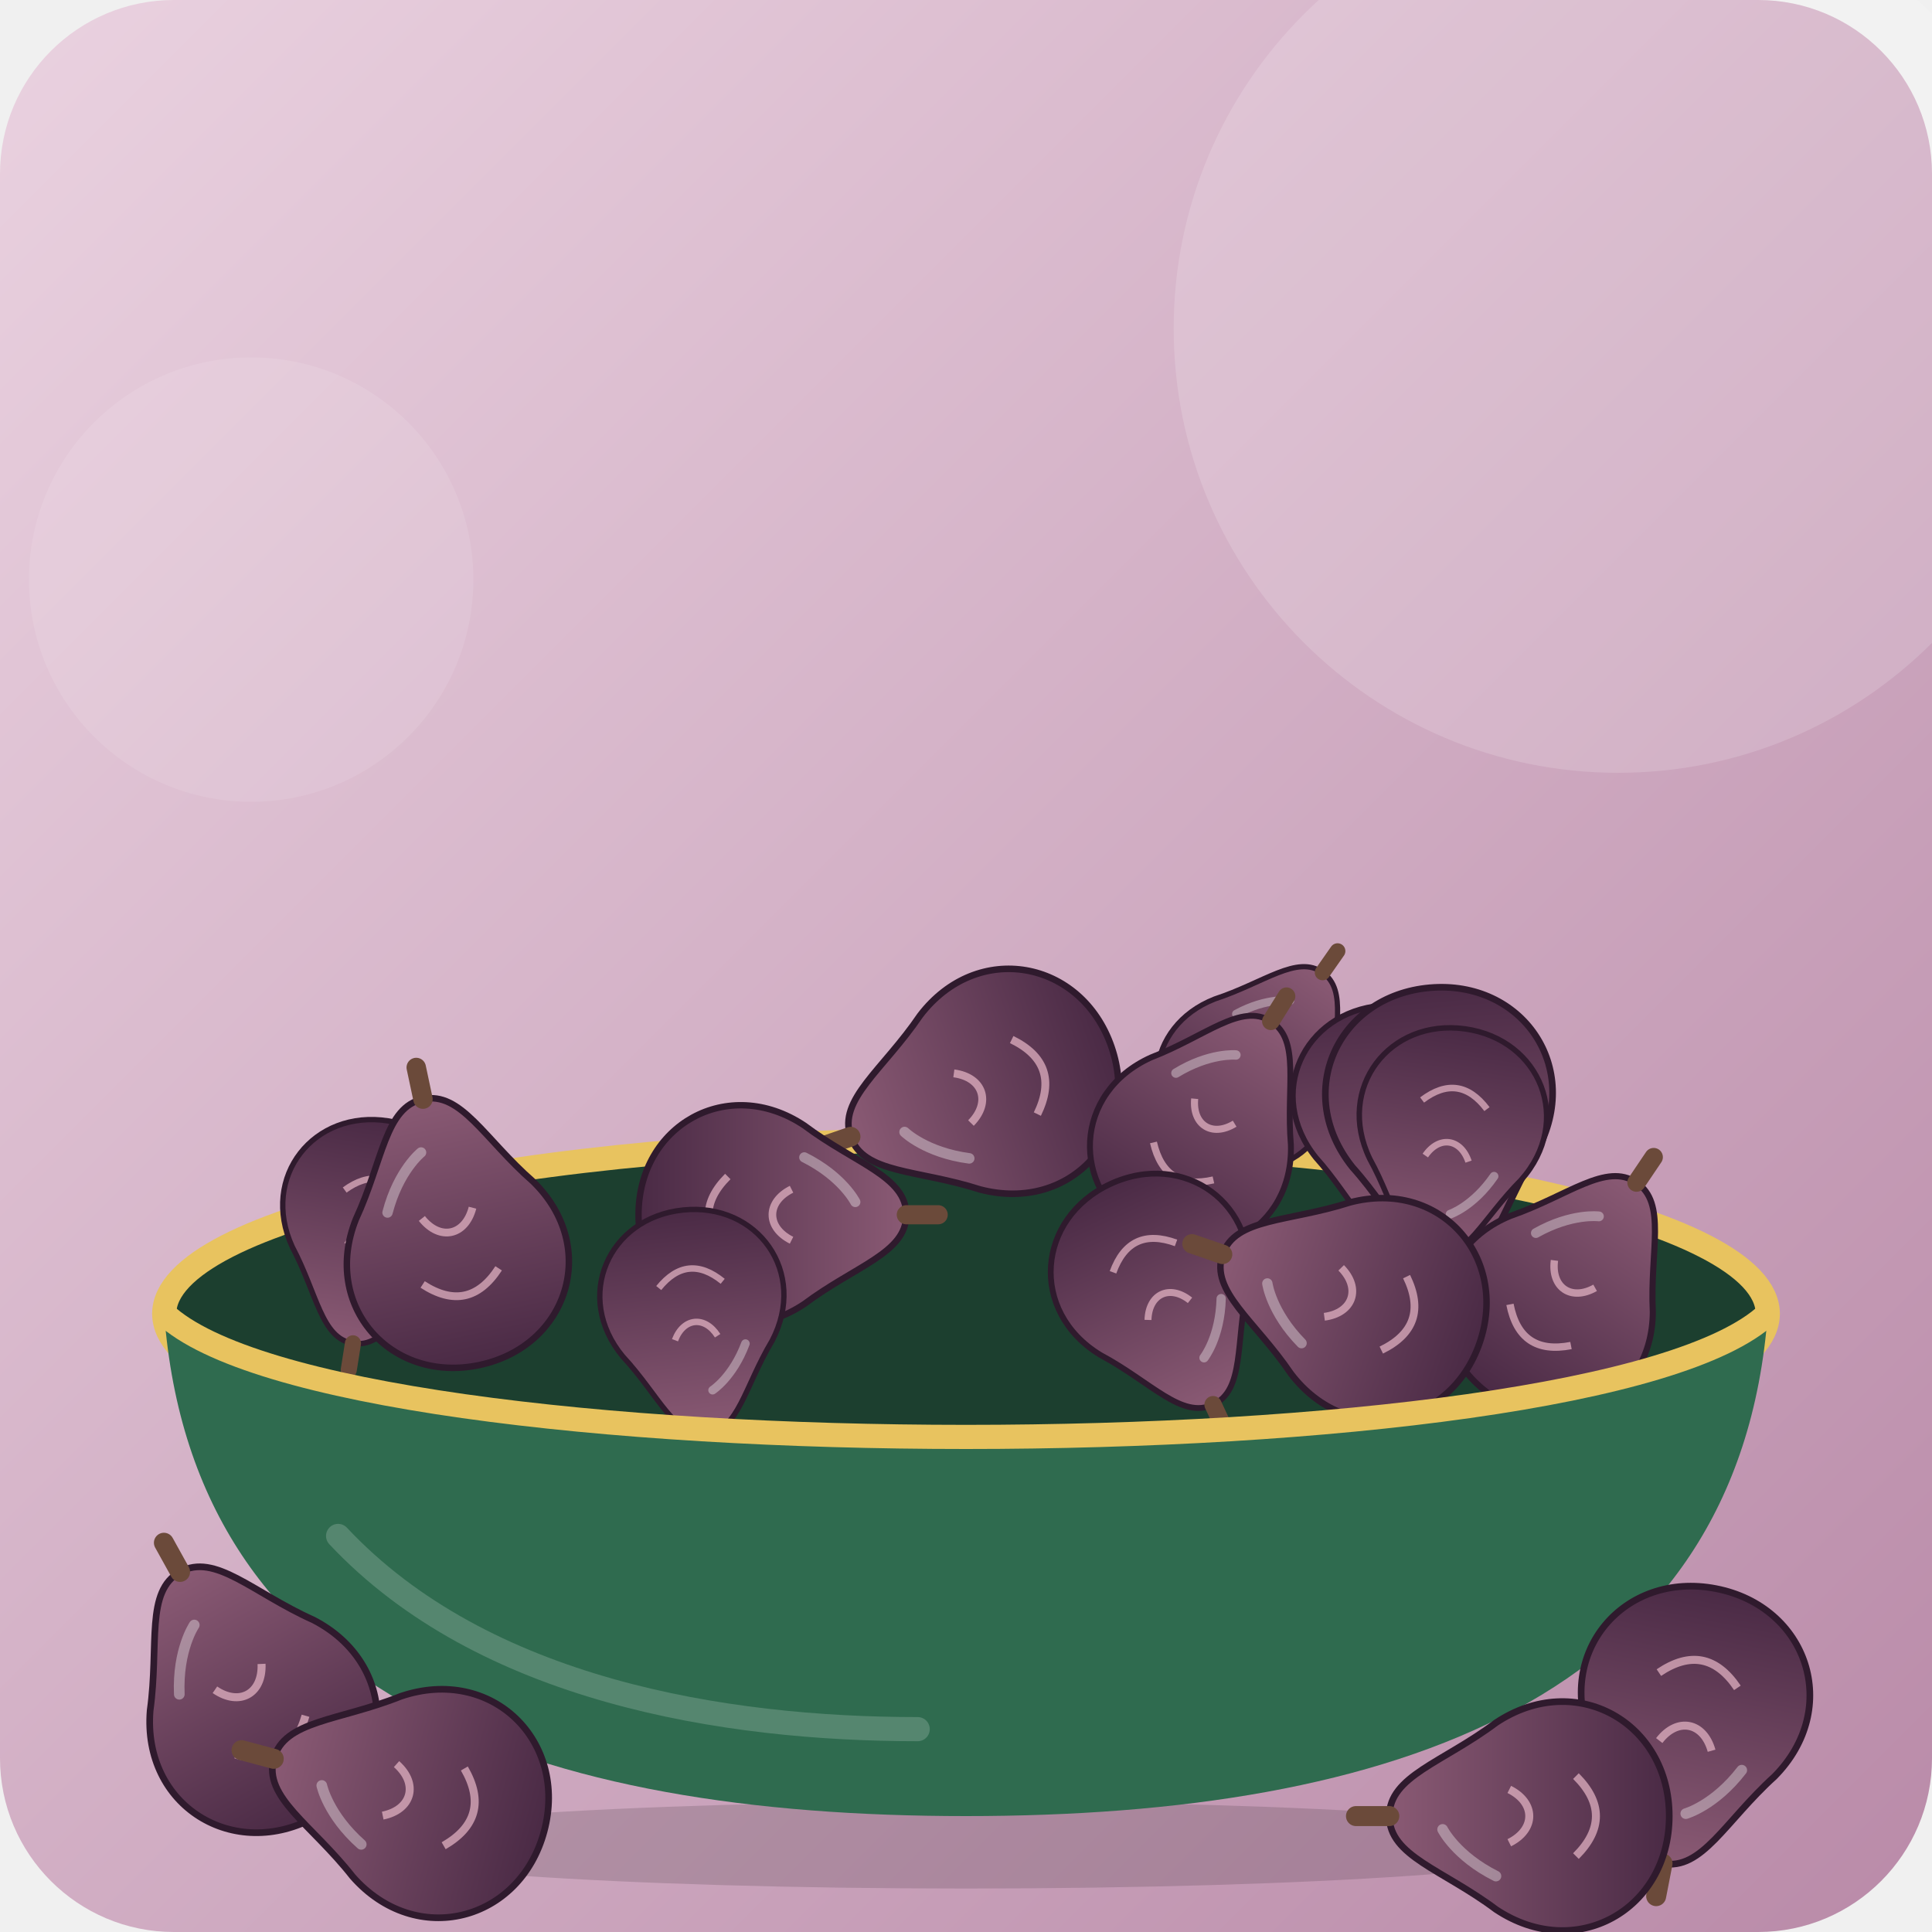
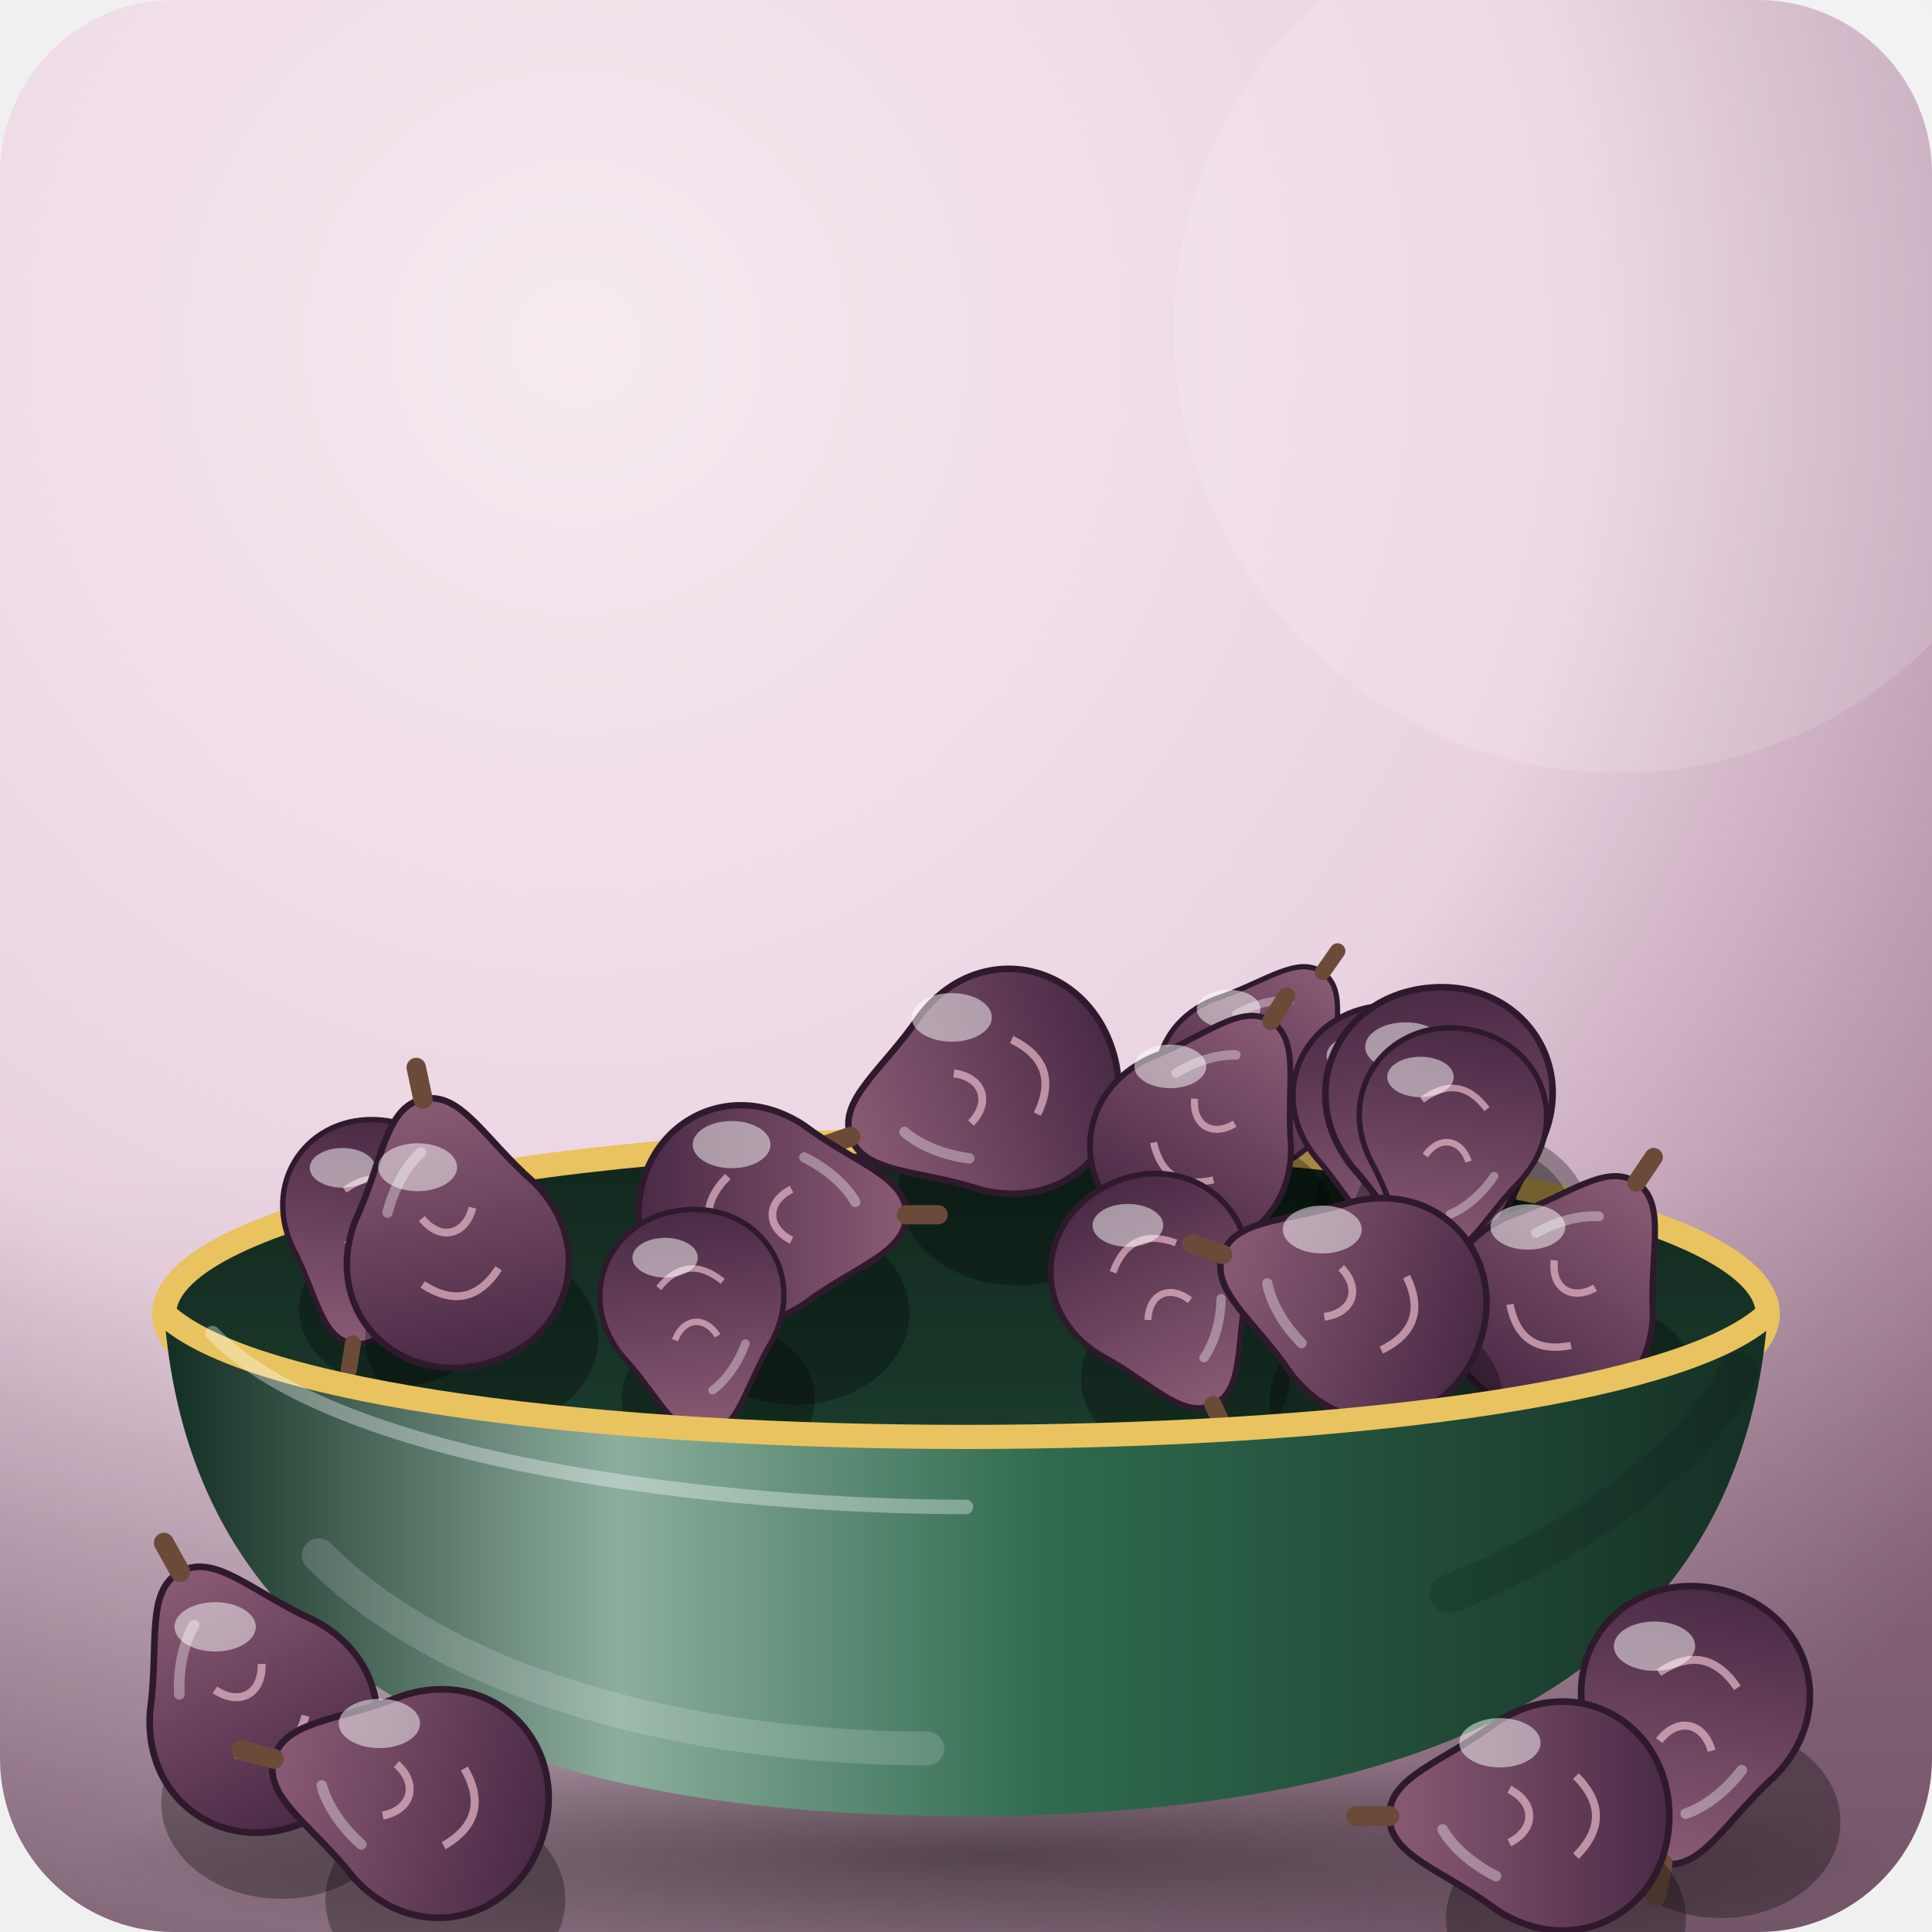
<svg xmlns="http://www.w3.org/2000/svg" viewBox="0 0 400 400" role="img" aria-label="anjeer">
  <defs>
    <linearGradient id="gAlm" x1="0" y1="0" x2="0" y2="1">
      <stop offset="0" stop-color="#c98a52" />
      <stop offset="1" stop-color="#8a4f26" />
    </linearGradient>
    <linearGradient id="gCas" x1="0" y1="0" x2="0" y2="1">
      <stop offset="0" stop-color="#f6e2b0" />
      <stop offset="1" stop-color="#d9b46a" />
    </linearGradient>
    <linearGradient id="gWal" x1="0" y1="0" x2="1" y2="1">
      <stop offset="0" stop-color="#d9b88a" />
      <stop offset="1" stop-color="#a47a4a" />
    </linearGradient>
    <linearGradient id="gPis" x1="0" y1="0" x2="1" y2="1">
      <stop offset="0" stop-color="#a6cf5a" />
      <stop offset="1" stop-color="#5f9a2c" />
    </linearGradient>
    <linearGradient id="gDate" x1="0" y1="0" x2="0" y2="1">
      <stop offset="0" stop-color="#7a3d1c" />
      <stop offset="1" stop-color="#3a1a0c" />
    </linearGradient>
    <linearGradient id="gMed" x1="0" y1="0" x2="0" y2="1">
      <stop offset="0" stop-color="#c47a3a" />
      <stop offset="1" stop-color="#7d4318" />
    </linearGradient>
    <linearGradient id="gFig" x1="0" y1="0" x2="0" y2="1">
      <stop offset="0" stop-color="#8a5a74" />
      <stop offset="1" stop-color="#4a2a45" />
    </linearGradient>
    <radialGradient id="gMak" cx=".35" cy=".3" r=".8">
      <stop offset="0" stop-color="#ffffff" />
      <stop offset="1" stop-color="#e6dcc8" />
    </radialGradient>
    <linearGradient id="gPum" x1="0" y1="0" x2="0" y2="1">
      <stop offset="0" stop-color="#8fb54a" />
      <stop offset="1" stop-color="#4f7a24" />
    </linearGradient>
  </defs>
-   <linearGradient id="bg" x1="0" y1="0" x2="1" y2="1">
-     <stop offset="0" stop-color="#ead2e0" />
-     <stop offset="1" stop-color="#b98aa8" />
+   <radialGradient id="bg" cx=".3" cy=".18" r=".95">
+     <stop offset="0" stop-color="#f6ebf1" />
+     <stop offset=".55" stop-color="#ead2e0" />
+     <stop offset="1" stop-color="#946e86" />
+   </radialGradient>
+   <linearGradient id="bw" x1="0" y1="0" x2="1" y2="0">
+     <stop offset="0" stop-color="#153024" />
+     <stop offset=".28" stop-color="#8dae9e" />
+     <stop offset=".55" stop-color="#2f6b4f" />
+     <stop offset="1" stop-color="#153024" />
+   </linearGradient>
+   <linearGradient id="bi" x1="0" y1="0" x2="0" y2="1">
+     <stop offset="0" stop-color="#11261c" />
+     <stop offset="1" stop-color="#1c3f2f" />
+   </linearGradient>
+   <radialGradient id="fl" cx=".5" cy=".5" r=".5">
+     <stop offset="0" stop-color="#000" stop-opacity=".42" />
+     <stop offset="1" stop-color="#000" stop-opacity="0" />
+   </radialGradient>
+   <linearGradient id="vg" x1="0" y1="0" x2="0" y2="1">
+     <stop offset=".6" stop-color="#000" stop-opacity="0" />
+     <stop offset="1" stop-color="#000" stop-opacity=".22" />
  </linearGradient>
  <rect width="400" height="400" rx="36" fill="url(#bg)" />
-   <circle cx="335" cy="68" r="92" fill="#fff" opacity=".16" />
-   <circle cx="52" cy="120" r="46" fill="#fff" opacity=".1" />
-   <ellipse cx="200" cy="382" rx="130" ry="9" fill="#000" opacity=".14" />
-   <ellipse cx="200" cy="272" rx="166" ry="36" fill="#1c3f2f" stroke="#e8c35f" stroke-width="5" />
-   <g transform="translate(260.2,220.8) rotate(35) scale(1.08)">
-     <path d="M0,-22 C6,-22 8,-14 14,-6 C22,6 14,20 0,20 C-14,20 -22,6 -14,-6 C-8,-14 -6,-22 0,-22Z" fill="url(#gFig)" stroke="#2f1a2d" stroke-width="1" />
-     <path d="M0,-22 L0,-27" stroke="#6b4a3a" stroke-width="3" stroke-linecap="round" />
-     <path d="M-4,-4 C-2,0 2,0 4,-4 M-6,6 C-2,10 2,10 6,6" fill="none" stroke="#e8b8c8" stroke-width="1.2" opacity=".7" />
-     <path d="M-9,-6 C-6,-12 -2,-14 -2,-14" fill="none" stroke="#fff" stroke-width="1.6" stroke-linecap="round" opacity=".35" />
-   </g>
-   <g transform="translate(204.4,225.6) rotate(251) scale(1.36)">
-     <path d="M0,-22 C6,-22 8,-14 14,-6 C22,6 14,20 0,20 C-14,20 -22,6 -14,-6 C-8,-14 -6,-22 0,-22Z" fill="url(#gFig)" stroke="#2f1a2d" stroke-width="1" />
-     <path d="M0,-22 L0,-27" stroke="#6b4a3a" stroke-width="3" stroke-linecap="round" />
-     <path d="M-4,-4 C-2,0 2,0 4,-4 M-6,6 C-2,10 2,10 6,6" fill="none" stroke="#e8b8c8" stroke-width="1.2" opacity=".7" />
-     <path d="M-9,-6 C-6,-12 -2,-14 -2,-14" fill="none" stroke="#fff" stroke-width="1.6" stroke-linecap="round" opacity=".35" />
-   </g>
-   <g transform="translate(288.0,231.3) rotate(175) scale(1.16)">
-     <path d="M0,-22 C6,-22 8,-14 14,-6 C22,6 14,20 0,20 C-14,20 -22,6 -14,-6 C-8,-14 -6,-22 0,-22Z" fill="url(#gFig)" stroke="#2f1a2d" stroke-width="1" />
-     <path d="M0,-22 L0,-27" stroke="#6b4a3a" stroke-width="3" stroke-linecap="round" />
-     <path d="M-4,-4 C-2,0 2,0 4,-4 M-6,6 C-2,10 2,10 6,6" fill="none" stroke="#e8b8c8" stroke-width="1.2" opacity=".7" />
-     <path d="M-9,-6 C-6,-12 -2,-14 -2,-14" fill="none" stroke="#fff" stroke-width="1.6" stroke-linecap="round" opacity=".35" />
-   </g>
-   <g transform="translate(298.4,231.8) rotate(175) scale(1.37)">
-     <path d="M0,-22 C6,-22 8,-14 14,-6 C22,6 14,20 0,20 C-14,20 -22,6 -14,-6 C-8,-14 -6,-22 0,-22Z" fill="url(#gFig)" stroke="#2f1a2d" stroke-width="1" />
-     <path d="M0,-22 L0,-27" stroke="#6b4a3a" stroke-width="3" stroke-linecap="round" />
-     <path d="M-4,-4 C-2,0 2,0 4,-4 M-6,6 C-2,10 2,10 6,6" fill="none" stroke="#e8b8c8" stroke-width="1.2" opacity=".7" />
-     <path d="M-9,-6 C-6,-12 -2,-14 -2,-14" fill="none" stroke="#fff" stroke-width="1.6" stroke-linecap="round" opacity=".35" />
-   </g>
-   <g transform="translate(248.9,234.2) rotate(32) scale(1.22)">
-     <path d="M0,-22 C6,-22 8,-14 14,-6 C22,6 14,20 0,20 C-14,20 -22,6 -14,-6 C-8,-14 -6,-22 0,-22Z" fill="url(#gFig)" stroke="#2f1a2d" stroke-width="1" />
-     <path d="M0,-22 L0,-27" stroke="#6b4a3a" stroke-width="3" stroke-linecap="round" />
-     <path d="M-4,-4 C-2,0 2,0 4,-4 M-6,6 C-2,10 2,10 6,6" fill="none" stroke="#e8b8c8" stroke-width="1.2" opacity=".7" />
-     <path d="M-9,-6 C-6,-12 -2,-14 -2,-14" fill="none" stroke="#fff" stroke-width="1.6" stroke-linecap="round" opacity=".35" />
-   </g>
-   <g transform="translate(300.2,235.4) rotate(188) scale(1.13)">
-     <path d="M0,-22 C6,-22 8,-14 14,-6 C22,6 14,20 0,20 C-14,20 -22,6 -14,-6 C-8,-14 -6,-22 0,-22Z" fill="url(#gFig)" stroke="#2f1a2d" stroke-width="1" />
-     <path d="M0,-22 L0,-27" stroke="#6b4a3a" stroke-width="3" stroke-linecap="round" />
-     <path d="M-4,-4 C-2,0 2,0 4,-4 M-6,6 C-2,10 2,10 6,6" fill="none" stroke="#e8b8c8" stroke-width="1.2" opacity=".7" />
-     <path d="M-9,-6 C-6,-12 -2,-14 -2,-14" fill="none" stroke="#fff" stroke-width="1.6" stroke-linecap="round" opacity=".35" />
-   </g>
-   <g transform="translate(158.6,251.5) rotate(90) scale(1.32)">
-     <path d="M0,-22 C6,-22 8,-14 14,-6 C22,6 14,20 0,20 C-14,20 -22,6 -14,-6 C-8,-14 -6,-22 0,-22Z" fill="url(#gFig)" stroke="#2f1a2d" stroke-width="1" />
-     <path d="M0,-22 L0,-27" stroke="#6b4a3a" stroke-width="3" stroke-linecap="round" />
-     <path d="M-4,-4 C-2,0 2,0 4,-4 M-6,6 C-2,10 2,10 6,6" fill="none" stroke="#e8b8c8" stroke-width="1.2" opacity=".7" />
-     <path d="M-9,-6 C-6,-12 -2,-14 -2,-14" fill="none" stroke="#fff" stroke-width="1.6" stroke-linecap="round" opacity=".35" />
-   </g>
-   <g transform="translate(76.9,254.0) rotate(189) scale(1.11)">
-     <path d="M0,-22 C6,-22 8,-14 14,-6 C22,6 14,20 0,20 C-14,20 -22,6 -14,-6 C-8,-14 -6,-22 0,-22Z" fill="url(#gFig)" stroke="#2f1a2d" stroke-width="1" />
-     <path d="M0,-22 L0,-27" stroke="#6b4a3a" stroke-width="3" stroke-linecap="round" />
-     <path d="M-4,-4 C-2,0 2,0 4,-4 M-6,6 C-2,10 2,10 6,6" fill="none" stroke="#e8b8c8" stroke-width="1.2" opacity=".7" />
-     <path d="M-9,-6 C-6,-12 -2,-14 -2,-14" fill="none" stroke="#fff" stroke-width="1.6" stroke-linecap="round" opacity=".35" />
-   </g>
-   <g transform="translate(93.7,256.4) rotate(348) scale(1.34)">
-     <path d="M0,-22 C6,-22 8,-14 14,-6 C22,6 14,20 0,20 C-14,20 -22,6 -14,-6 C-8,-14 -6,-22 0,-22Z" fill="url(#gFig)" stroke="#2f1a2d" stroke-width="1" />
-     <path d="M0,-22 L0,-27" stroke="#6b4a3a" stroke-width="3" stroke-linecap="round" />
-     <path d="M-4,-4 C-2,0 2,0 4,-4 M-6,6 C-2,10 2,10 6,6" fill="none" stroke="#e8b8c8" stroke-width="1.2" opacity=".7" />
-     <path d="M-9,-6 C-6,-12 -2,-14 -2,-14" fill="none" stroke="#fff" stroke-width="1.6" stroke-linecap="round" opacity=".35" />
-   </g>
-   <g transform="translate(240.0,266.9) rotate(155) scale(1.20)">
-     <path d="M0,-22 C6,-22 8,-14 14,-6 C22,6 14,20 0,20 C-14,20 -22,6 -14,-6 C-8,-14 -6,-22 0,-22Z" fill="url(#gFig)" stroke="#2f1a2d" stroke-width="1" />
-     <path d="M0,-22 L0,-27" stroke="#6b4a3a" stroke-width="3" stroke-linecap="round" />
-     <path d="M-4,-4 C-2,0 2,0 4,-4 M-6,6 C-2,10 2,10 6,6" fill="none" stroke="#e8b8c8" stroke-width="1.2" opacity=".7" />
-     <path d="M-9,-6 C-6,-12 -2,-14 -2,-14" fill="none" stroke="#fff" stroke-width="1.6" stroke-linecap="round" opacity=".35" />
-   </g>
-   <g transform="translate(323.2,268.0) rotate(34) scale(1.27)">
-     <path d="M0,-22 C6,-22 8,-14 14,-6 C22,6 14,20 0,20 C-14,20 -22,6 -14,-6 C-8,-14 -6,-22 0,-22Z" fill="url(#gFig)" stroke="#2f1a2d" stroke-width="1" />
-     <path d="M0,-22 L0,-27" stroke="#6b4a3a" stroke-width="3" stroke-linecap="round" />
-     <path d="M-4,-4 C-2,0 2,0 4,-4 M-6,6 C-2,10 2,10 6,6" fill="none" stroke="#e8b8c8" stroke-width="1.2" opacity=".7" />
-     <path d="M-9,-6 C-6,-12 -2,-14 -2,-14" fill="none" stroke="#fff" stroke-width="1.6" stroke-linecap="round" opacity=".35" />
-   </g>
-   <g transform="translate(281.0,269.3) rotate(289) scale(1.34)">
-     <path d="M0,-22 C6,-22 8,-14 14,-6 C22,6 14,20 0,20 C-14,20 -22,6 -14,-6 C-8,-14 -6,-22 0,-22Z" fill="url(#gFig)" stroke="#2f1a2d" stroke-width="1" />
-     <path d="M0,-22 L0,-27" stroke="#6b4a3a" stroke-width="3" stroke-linecap="round" />
-     <path d="M-4,-4 C-2,0 2,0 4,-4 M-6,6 C-2,10 2,10 6,6" fill="none" stroke="#e8b8c8" stroke-width="1.2" opacity=".7" />
-     <path d="M-9,-6 C-6,-12 -2,-14 -2,-14" fill="none" stroke="#fff" stroke-width="1.6" stroke-linecap="round" opacity=".35" />
-   </g>
-   <g transform="translate(143.7,272.6) rotate(174) scale(1.11)">
-     <path d="M0,-22 C6,-22 8,-14 14,-6 C22,6 14,20 0,20 C-14,20 -22,6 -14,-6 C-8,-14 -6,-22 0,-22Z" fill="url(#gFig)" stroke="#2f1a2d" stroke-width="1" />
-     <path d="M0,-22 L0,-27" stroke="#6b4a3a" stroke-width="3" stroke-linecap="round" />
-     <path d="M-4,-4 C-2,0 2,0 4,-4 M-6,6 C-2,10 2,10 6,6" fill="none" stroke="#e8b8c8" stroke-width="1.2" opacity=".7" />
-     <path d="M-9,-6 C-6,-12 -2,-14 -2,-14" fill="none" stroke="#fff" stroke-width="1.6" stroke-linecap="round" opacity=".35" />
-   </g>
-   <path d="M34,272 C40,352 112,376 200,376 C288,376 360,352 366,272 C330,306 70,306 34,272Z" fill="#2f6b4f" />
+   <rect width="400" height="400" rx="36" fill="url(#vg)" />
+   <circle cx="335" cy="68" r="92" fill="#fff" opacity=".13" />
+   <ellipse cx="205" cy="384" rx="190" ry="22" fill="url(#fl)" />
+   <ellipse cx="200" cy="272" rx="166" ry="36" fill="url(#bi)" stroke="#e8c35f" stroke-width="5" />
+   <g transform="translate(260.2,220.8) scale(1.08)">
+     <ellipse cx="4.5" cy="15.4" rx="18.0" ry="14.4" fill="#000" opacity="0.3" />
+     <g transform="rotate(35)">
+       <path d="M0,-22 C6,-22 8,-14 14,-6 C22,6 14,20 0,20 C-14,20 -22,6 -14,-6 C-8,-14 -6,-22 0,-22Z" fill="url(#gFig)" stroke="#2f1a2d" stroke-width="1" />
+       <path d="M0,-22 L0,-27" stroke="#6b4a3a" stroke-width="3" stroke-linecap="round" />
+       <path d="M-4,-4 C-2,0 2,0 4,-4 M-6,6 C-2,10 2,10 6,6" fill="none" stroke="#e8b8c8" stroke-width="1.2" opacity=".7" />
+       <path d="M-9,-6 C-6,-12 -2,-14 -2,-14" fill="none" stroke="#fff" stroke-width="1.6" stroke-linecap="round" opacity=".35" />
+     </g>
+     <ellipse cx="-5.4" cy="-11.0" rx="6.1" ry="3.7" fill="#fff" opacity=".5" />
+   </g>
+   <g transform="translate(204.4,225.6) scale(1.36)">
+     <ellipse cx="4.5" cy="15.4" rx="18.0" ry="14.4" fill="#000" opacity="0.3" />
+     <g transform="rotate(251)">
+       <path d="M0,-22 C6,-22 8,-14 14,-6 C22,6 14,20 0,20 C-14,20 -22,6 -14,-6 C-8,-14 -6,-22 0,-22Z" fill="url(#gFig)" stroke="#2f1a2d" stroke-width="1" />
+       <path d="M0,-22 L0,-27" stroke="#6b4a3a" stroke-width="3" stroke-linecap="round" />
+       <path d="M-4,-4 C-2,0 2,0 4,-4 M-6,6 C-2,10 2,10 6,6" fill="none" stroke="#e8b8c8" stroke-width="1.2" opacity=".7" />
+       <path d="M-9,-6 C-6,-12 -2,-14 -2,-14" fill="none" stroke="#fff" stroke-width="1.6" stroke-linecap="round" opacity=".35" />
+     </g>
+     <ellipse cx="-5.4" cy="-11.0" rx="6.1" ry="3.7" fill="#fff" opacity=".5" />
+   </g>
+   <g transform="translate(288.0,231.3) scale(1.16)">
+     <ellipse cx="4.5" cy="15.4" rx="18.0" ry="14.4" fill="#000" opacity="0.3" />
+     <g transform="rotate(175)">
+       <path d="M0,-22 C6,-22 8,-14 14,-6 C22,6 14,20 0,20 C-14,20 -22,6 -14,-6 C-8,-14 -6,-22 0,-22Z" fill="url(#gFig)" stroke="#2f1a2d" stroke-width="1" />
+       <path d="M0,-22 L0,-27" stroke="#6b4a3a" stroke-width="3" stroke-linecap="round" />
+       <path d="M-4,-4 C-2,0 2,0 4,-4 M-6,6 C-2,10 2,10 6,6" fill="none" stroke="#e8b8c8" stroke-width="1.2" opacity=".7" />
+       <path d="M-9,-6 C-6,-12 -2,-14 -2,-14" fill="none" stroke="#fff" stroke-width="1.6" stroke-linecap="round" opacity=".35" />
+     </g>
+     <ellipse cx="-5.4" cy="-11.0" rx="6.1" ry="3.7" fill="#fff" opacity=".5" />
+   </g>
+   <g transform="translate(298.4,231.8) scale(1.37)">
+     <ellipse cx="4.5" cy="15.4" rx="18.0" ry="14.4" fill="#000" opacity="0.3" />
+     <g transform="rotate(175)">
+       <path d="M0,-22 C6,-22 8,-14 14,-6 C22,6 14,20 0,20 C-14,20 -22,6 -14,-6 C-8,-14 -6,-22 0,-22Z" fill="url(#gFig)" stroke="#2f1a2d" stroke-width="1" />
+       <path d="M0,-22 L0,-27" stroke="#6b4a3a" stroke-width="3" stroke-linecap="round" />
+       <path d="M-4,-4 C-2,0 2,0 4,-4 M-6,6 C-2,10 2,10 6,6" fill="none" stroke="#e8b8c8" stroke-width="1.2" opacity=".7" />
+       <path d="M-9,-6 C-6,-12 -2,-14 -2,-14" fill="none" stroke="#fff" stroke-width="1.6" stroke-linecap="round" opacity=".35" />
+     </g>
+     <ellipse cx="-5.4" cy="-11.0" rx="6.1" ry="3.7" fill="#fff" opacity=".5" />
+   </g>
+   <g transform="translate(248.9,234.2) scale(1.22)">
+     <ellipse cx="4.5" cy="15.4" rx="18.0" ry="14.4" fill="#000" opacity="0.3" />
+     <g transform="rotate(32)">
+       <path d="M0,-22 C6,-22 8,-14 14,-6 C22,6 14,20 0,20 C-14,20 -22,6 -14,-6 C-8,-14 -6,-22 0,-22Z" fill="url(#gFig)" stroke="#2f1a2d" stroke-width="1" />
+       <path d="M0,-22 L0,-27" stroke="#6b4a3a" stroke-width="3" stroke-linecap="round" />
+       <path d="M-4,-4 C-2,0 2,0 4,-4 M-6,6 C-2,10 2,10 6,6" fill="none" stroke="#e8b8c8" stroke-width="1.2" opacity=".7" />
+       <path d="M-9,-6 C-6,-12 -2,-14 -2,-14" fill="none" stroke="#fff" stroke-width="1.6" stroke-linecap="round" opacity=".35" />
+     </g>
+     <ellipse cx="-5.4" cy="-11.0" rx="6.1" ry="3.7" fill="#fff" opacity=".5" />
+   </g>
+   <g transform="translate(300.2,235.4) scale(1.13)">
+     <ellipse cx="4.5" cy="15.4" rx="18.0" ry="14.4" fill="#000" opacity="0.3" />
+     <g transform="rotate(188)">
+       <path d="M0,-22 C6,-22 8,-14 14,-6 C22,6 14,20 0,20 C-14,20 -22,6 -14,-6 C-8,-14 -6,-22 0,-22Z" fill="url(#gFig)" stroke="#2f1a2d" stroke-width="1" />
+       <path d="M0,-22 L0,-27" stroke="#6b4a3a" stroke-width="3" stroke-linecap="round" />
+       <path d="M-4,-4 C-2,0 2,0 4,-4 M-6,6 C-2,10 2,10 6,6" fill="none" stroke="#e8b8c8" stroke-width="1.2" opacity=".7" />
+       <path d="M-9,-6 C-6,-12 -2,-14 -2,-14" fill="none" stroke="#fff" stroke-width="1.6" stroke-linecap="round" opacity=".35" />
+     </g>
+     <ellipse cx="-5.4" cy="-11.0" rx="6.1" ry="3.7" fill="#fff" opacity=".5" />
+   </g>
+   <g transform="translate(158.6,251.5) scale(1.32)">
+     <ellipse cx="4.5" cy="15.4" rx="18.0" ry="14.4" fill="#000" opacity="0.3" />
+     <g transform="rotate(90)">
+       <path d="M0,-22 C6,-22 8,-14 14,-6 C22,6 14,20 0,20 C-14,20 -22,6 -14,-6 C-8,-14 -6,-22 0,-22Z" fill="url(#gFig)" stroke="#2f1a2d" stroke-width="1" />
+       <path d="M0,-22 L0,-27" stroke="#6b4a3a" stroke-width="3" stroke-linecap="round" />
+       <path d="M-4,-4 C-2,0 2,0 4,-4 M-6,6 C-2,10 2,10 6,6" fill="none" stroke="#e8b8c8" stroke-width="1.2" opacity=".7" />
+       <path d="M-9,-6 C-6,-12 -2,-14 -2,-14" fill="none" stroke="#fff" stroke-width="1.6" stroke-linecap="round" opacity=".35" />
+     </g>
+     <ellipse cx="-5.4" cy="-11.0" rx="6.1" ry="3.7" fill="#fff" opacity=".5" />
+   </g>
+   <g transform="translate(76.9,254.0) scale(1.11)">
+     <ellipse cx="4.5" cy="15.4" rx="18.0" ry="14.4" fill="#000" opacity="0.3" />
+     <g transform="rotate(189)">
+       <path d="M0,-22 C6,-22 8,-14 14,-6 C22,6 14,20 0,20 C-14,20 -22,6 -14,-6 C-8,-14 -6,-22 0,-22Z" fill="url(#gFig)" stroke="#2f1a2d" stroke-width="1" />
+       <path d="M0,-22 L0,-27" stroke="#6b4a3a" stroke-width="3" stroke-linecap="round" />
+       <path d="M-4,-4 C-2,0 2,0 4,-4 M-6,6 C-2,10 2,10 6,6" fill="none" stroke="#e8b8c8" stroke-width="1.2" opacity=".7" />
+       <path d="M-9,-6 C-6,-12 -2,-14 -2,-14" fill="none" stroke="#fff" stroke-width="1.6" stroke-linecap="round" opacity=".35" />
+     </g>
+     <ellipse cx="-5.4" cy="-11.0" rx="6.1" ry="3.7" fill="#fff" opacity=".5" />
+   </g>
+   <g transform="translate(93.7,256.4) scale(1.34)">
+     <ellipse cx="4.5" cy="15.4" rx="18.0" ry="14.4" fill="#000" opacity="0.3" />
+     <g transform="rotate(348)">
+       <path d="M0,-22 C6,-22 8,-14 14,-6 C22,6 14,20 0,20 C-14,20 -22,6 -14,-6 C-8,-14 -6,-22 0,-22Z" fill="url(#gFig)" stroke="#2f1a2d" stroke-width="1" />
+       <path d="M0,-22 L0,-27" stroke="#6b4a3a" stroke-width="3" stroke-linecap="round" />
+       <path d="M-4,-4 C-2,0 2,0 4,-4 M-6,6 C-2,10 2,10 6,6" fill="none" stroke="#e8b8c8" stroke-width="1.2" opacity=".7" />
+       <path d="M-9,-6 C-6,-12 -2,-14 -2,-14" fill="none" stroke="#fff" stroke-width="1.6" stroke-linecap="round" opacity=".35" />
+     </g>
+     <ellipse cx="-5.4" cy="-11.0" rx="6.1" ry="3.7" fill="#fff" opacity=".5" />
+   </g>
+   <g transform="translate(240.0,266.9) scale(1.20)">
+     <ellipse cx="4.5" cy="15.4" rx="18.0" ry="14.4" fill="#000" opacity="0.3" />
+     <g transform="rotate(155)">
+       <path d="M0,-22 C6,-22 8,-14 14,-6 C22,6 14,20 0,20 C-14,20 -22,6 -14,-6 C-8,-14 -6,-22 0,-22Z" fill="url(#gFig)" stroke="#2f1a2d" stroke-width="1" />
+       <path d="M0,-22 L0,-27" stroke="#6b4a3a" stroke-width="3" stroke-linecap="round" />
+       <path d="M-4,-4 C-2,0 2,0 4,-4 M-6,6 C-2,10 2,10 6,6" fill="none" stroke="#e8b8c8" stroke-width="1.2" opacity=".7" />
+       <path d="M-9,-6 C-6,-12 -2,-14 -2,-14" fill="none" stroke="#fff" stroke-width="1.6" stroke-linecap="round" opacity=".35" />
+     </g>
+     <ellipse cx="-5.4" cy="-11.0" rx="6.1" ry="3.7" fill="#fff" opacity=".5" />
+   </g>
+   <g transform="translate(323.2,268.0) scale(1.27)">
+     <ellipse cx="4.5" cy="15.4" rx="18.0" ry="14.4" fill="#000" opacity="0.3" />
+     <g transform="rotate(34)">
+       <path d="M0,-22 C6,-22 8,-14 14,-6 C22,6 14,20 0,20 C-14,20 -22,6 -14,-6 C-8,-14 -6,-22 0,-22Z" fill="url(#gFig)" stroke="#2f1a2d" stroke-width="1" />
+       <path d="M0,-22 L0,-27" stroke="#6b4a3a" stroke-width="3" stroke-linecap="round" />
+       <path d="M-4,-4 C-2,0 2,0 4,-4 M-6,6 C-2,10 2,10 6,6" fill="none" stroke="#e8b8c8" stroke-width="1.2" opacity=".7" />
+       <path d="M-9,-6 C-6,-12 -2,-14 -2,-14" fill="none" stroke="#fff" stroke-width="1.6" stroke-linecap="round" opacity=".35" />
+     </g>
+     <ellipse cx="-5.4" cy="-11.0" rx="6.1" ry="3.7" fill="#fff" opacity=".5" />
+   </g>
+   <g transform="translate(281.0,269.3) scale(1.34)">
+     <ellipse cx="4.5" cy="15.4" rx="18.0" ry="14.4" fill="#000" opacity="0.3" />
+     <g transform="rotate(289)">
+       <path d="M0,-22 C6,-22 8,-14 14,-6 C22,6 14,20 0,20 C-14,20 -22,6 -14,-6 C-8,-14 -6,-22 0,-22Z" fill="url(#gFig)" stroke="#2f1a2d" stroke-width="1" />
+       <path d="M0,-22 L0,-27" stroke="#6b4a3a" stroke-width="3" stroke-linecap="round" />
+       <path d="M-4,-4 C-2,0 2,0 4,-4 M-6,6 C-2,10 2,10 6,6" fill="none" stroke="#e8b8c8" stroke-width="1.2" opacity=".7" />
+       <path d="M-9,-6 C-6,-12 -2,-14 -2,-14" fill="none" stroke="#fff" stroke-width="1.6" stroke-linecap="round" opacity=".35" />
+     </g>
+     <ellipse cx="-5.4" cy="-11.0" rx="6.1" ry="3.7" fill="#fff" opacity=".5" />
+   </g>
+   <g transform="translate(143.7,272.6) scale(1.11)">
+     <ellipse cx="4.5" cy="15.4" rx="18.0" ry="14.4" fill="#000" opacity="0.3" />
+     <g transform="rotate(174)">
+       <path d="M0,-22 C6,-22 8,-14 14,-6 C22,6 14,20 0,20 C-14,20 -22,6 -14,-6 C-8,-14 -6,-22 0,-22Z" fill="url(#gFig)" stroke="#2f1a2d" stroke-width="1" />
+       <path d="M0,-22 L0,-27" stroke="#6b4a3a" stroke-width="3" stroke-linecap="round" />
+       <path d="M-4,-4 C-2,0 2,0 4,-4 M-6,6 C-2,10 2,10 6,6" fill="none" stroke="#e8b8c8" stroke-width="1.2" opacity=".7" />
+       <path d="M-9,-6 C-6,-12 -2,-14 -2,-14" fill="none" stroke="#fff" stroke-width="1.6" stroke-linecap="round" opacity=".35" />
+     </g>
+     <ellipse cx="-5.4" cy="-11.0" rx="6.1" ry="3.7" fill="#fff" opacity=".5" />
+   </g>
+   <path d="M34,272 C40,352 112,376 200,376 C288,376 360,352 366,272 C330,306 70,306 34,272Z" fill="url(#bw)" />
  <path d="M34,272 C70,306 330,306 366,272" fill="none" stroke="#e8c35f" stroke-width="5" stroke-linecap="round" />
-   <path d="M70,318 C100,350 150,358 190,358" fill="none" stroke="#fff" stroke-width="5" stroke-linecap="round" opacity=".18" />
-   <g transform="translate(52,352) rotate(331) scale(1.38)">
-     <path d="M0,-22 C6,-22 8,-14 14,-6 C22,6 14,20 0,20 C-14,20 -22,6 -14,-6 C-8,-14 -6,-22 0,-22Z" fill="url(#gFig)" stroke="#2f1a2d" stroke-width="1" />
-     <path d="M0,-22 L0,-27" stroke="#6b4a3a" stroke-width="3" stroke-linecap="round" />
-     <path d="M-4,-4 C-2,0 2,0 4,-4 M-6,6 C-2,10 2,10 6,6" fill="none" stroke="#e8b8c8" stroke-width="1.2" opacity=".7" />
-     <path d="M-9,-6 C-6,-12 -2,-14 -2,-14" fill="none" stroke="#fff" stroke-width="1.6" stroke-linecap="round" opacity=".35" />
-   </g>
-   <g transform="translate(86,372) rotate(285) scale(1.38)">
-     <path d="M0,-22 C6,-22 8,-14 14,-6 C22,6 14,20 0,20 C-14,20 -22,6 -14,-6 C-8,-14 -6,-22 0,-22Z" fill="url(#gFig)" stroke="#2f1a2d" stroke-width="1" />
-     <path d="M0,-22 L0,-27" stroke="#6b4a3a" stroke-width="3" stroke-linecap="round" />
-     <path d="M-4,-4 C-2,0 2,0 4,-4 M-6,6 C-2,10 2,10 6,6" fill="none" stroke="#e8b8c8" stroke-width="1.2" opacity=".7" />
-     <path d="M-9,-6 C-6,-12 -2,-14 -2,-14" fill="none" stroke="#fff" stroke-width="1.6" stroke-linecap="round" opacity=".35" />
-   </g>
-   <g transform="translate(350,356) rotate(191) scale(1.38)">
-     <path d="M0,-22 C6,-22 8,-14 14,-6 C22,6 14,20 0,20 C-14,20 -22,6 -14,-6 C-8,-14 -6,-22 0,-22Z" fill="url(#gFig)" stroke="#2f1a2d" stroke-width="1" />
-     <path d="M0,-22 L0,-27" stroke="#6b4a3a" stroke-width="3" stroke-linecap="round" />
-     <path d="M-4,-4 C-2,0 2,0 4,-4 M-6,6 C-2,10 2,10 6,6" fill="none" stroke="#e8b8c8" stroke-width="1.2" opacity=".7" />
-     <path d="M-9,-6 C-6,-12 -2,-14 -2,-14" fill="none" stroke="#fff" stroke-width="1.6" stroke-linecap="round" opacity=".35" />
-   </g>
-   <g transform="translate(318,376) rotate(270) scale(1.38)">
-     <path d="M0,-22 C6,-22 8,-14 14,-6 C22,6 14,20 0,20 C-14,20 -22,6 -14,-6 C-8,-14 -6,-22 0,-22Z" fill="url(#gFig)" stroke="#2f1a2d" stroke-width="1" />
-     <path d="M0,-22 L0,-27" stroke="#6b4a3a" stroke-width="3" stroke-linecap="round" />
-     <path d="M-4,-4 C-2,0 2,0 4,-4 M-6,6 C-2,10 2,10 6,6" fill="none" stroke="#e8b8c8" stroke-width="1.2" opacity=".7" />
-     <path d="M-9,-6 C-6,-12 -2,-14 -2,-14" fill="none" stroke="#fff" stroke-width="1.6" stroke-linecap="round" opacity=".35" />
+   <path d="M44,276 C70,303 150,312 200,312" fill="none" stroke="#fff" stroke-width="3" stroke-linecap="round" opacity=".35" />
+   <path d="M66,322 C96,352 150,362 192,362" fill="none" stroke="#fff" stroke-width="7" stroke-linecap="round" opacity=".16" />
+   <path d="M300,330 C330,318 352,300 360,284" fill="none" stroke="#000" stroke-width="8" stroke-linecap="round" opacity=".12" />
+   <g transform="translate(52.0,352.0) scale(1.38)">
+     <ellipse cx="4.5" cy="15.4" rx="18.0" ry="14.4" fill="#000" opacity="0.3" />
+     <g transform="rotate(331)">
+       <path d="M0,-22 C6,-22 8,-14 14,-6 C22,6 14,20 0,20 C-14,20 -22,6 -14,-6 C-8,-14 -6,-22 0,-22Z" fill="url(#gFig)" stroke="#2f1a2d" stroke-width="1" />
+       <path d="M0,-22 L0,-27" stroke="#6b4a3a" stroke-width="3" stroke-linecap="round" />
+       <path d="M-4,-4 C-2,0 2,0 4,-4 M-6,6 C-2,10 2,10 6,6" fill="none" stroke="#e8b8c8" stroke-width="1.2" opacity=".7" />
+       <path d="M-9,-6 C-6,-12 -2,-14 -2,-14" fill="none" stroke="#fff" stroke-width="1.6" stroke-linecap="round" opacity=".35" />
+     </g>
+     <ellipse cx="-5.4" cy="-11.0" rx="6.1" ry="3.7" fill="#fff" opacity=".5" />
+   </g>
+   <g transform="translate(86.0,372.0) scale(1.38)">
+     <ellipse cx="4.5" cy="15.4" rx="18.0" ry="14.4" fill="#000" opacity="0.3" />
+     <g transform="rotate(285)">
+       <path d="M0,-22 C6,-22 8,-14 14,-6 C22,6 14,20 0,20 C-14,20 -22,6 -14,-6 C-8,-14 -6,-22 0,-22Z" fill="url(#gFig)" stroke="#2f1a2d" stroke-width="1" />
+       <path d="M0,-22 L0,-27" stroke="#6b4a3a" stroke-width="3" stroke-linecap="round" />
+       <path d="M-4,-4 C-2,0 2,0 4,-4 M-6,6 C-2,10 2,10 6,6" fill="none" stroke="#e8b8c8" stroke-width="1.2" opacity=".7" />
+       <path d="M-9,-6 C-6,-12 -2,-14 -2,-14" fill="none" stroke="#fff" stroke-width="1.6" stroke-linecap="round" opacity=".35" />
+     </g>
+     <ellipse cx="-5.4" cy="-11.0" rx="6.1" ry="3.7" fill="#fff" opacity=".5" />
+   </g>
+   <g transform="translate(350.0,356.0) scale(1.38)">
+     <ellipse cx="4.5" cy="15.4" rx="18.0" ry="14.4" fill="#000" opacity="0.3" />
+     <g transform="rotate(191)">
+       <path d="M0,-22 C6,-22 8,-14 14,-6 C22,6 14,20 0,20 C-14,20 -22,6 -14,-6 C-8,-14 -6,-22 0,-22Z" fill="url(#gFig)" stroke="#2f1a2d" stroke-width="1" />
+       <path d="M0,-22 L0,-27" stroke="#6b4a3a" stroke-width="3" stroke-linecap="round" />
+       <path d="M-4,-4 C-2,0 2,0 4,-4 M-6,6 C-2,10 2,10 6,6" fill="none" stroke="#e8b8c8" stroke-width="1.2" opacity=".7" />
+       <path d="M-9,-6 C-6,-12 -2,-14 -2,-14" fill="none" stroke="#fff" stroke-width="1.6" stroke-linecap="round" opacity=".35" />
+     </g>
+     <ellipse cx="-5.4" cy="-11.0" rx="6.1" ry="3.7" fill="#fff" opacity=".5" />
+   </g>
+   <g transform="translate(318.0,376.0) scale(1.38)">
+     <ellipse cx="4.5" cy="15.4" rx="18.0" ry="14.4" fill="#000" opacity="0.3" />
+     <g transform="rotate(270)">
+       <path d="M0,-22 C6,-22 8,-14 14,-6 C22,6 14,20 0,20 C-14,20 -22,6 -14,-6 C-8,-14 -6,-22 0,-22Z" fill="url(#gFig)" stroke="#2f1a2d" stroke-width="1" />
+       <path d="M0,-22 L0,-27" stroke="#6b4a3a" stroke-width="3" stroke-linecap="round" />
+       <path d="M-4,-4 C-2,0 2,0 4,-4 M-6,6 C-2,10 2,10 6,6" fill="none" stroke="#e8b8c8" stroke-width="1.2" opacity=".7" />
+       <path d="M-9,-6 C-6,-12 -2,-14 -2,-14" fill="none" stroke="#fff" stroke-width="1.6" stroke-linecap="round" opacity=".35" />
+     </g>
+     <ellipse cx="-5.4" cy="-11.0" rx="6.1" ry="3.7" fill="#fff" opacity=".5" />
  </g>
</svg>
